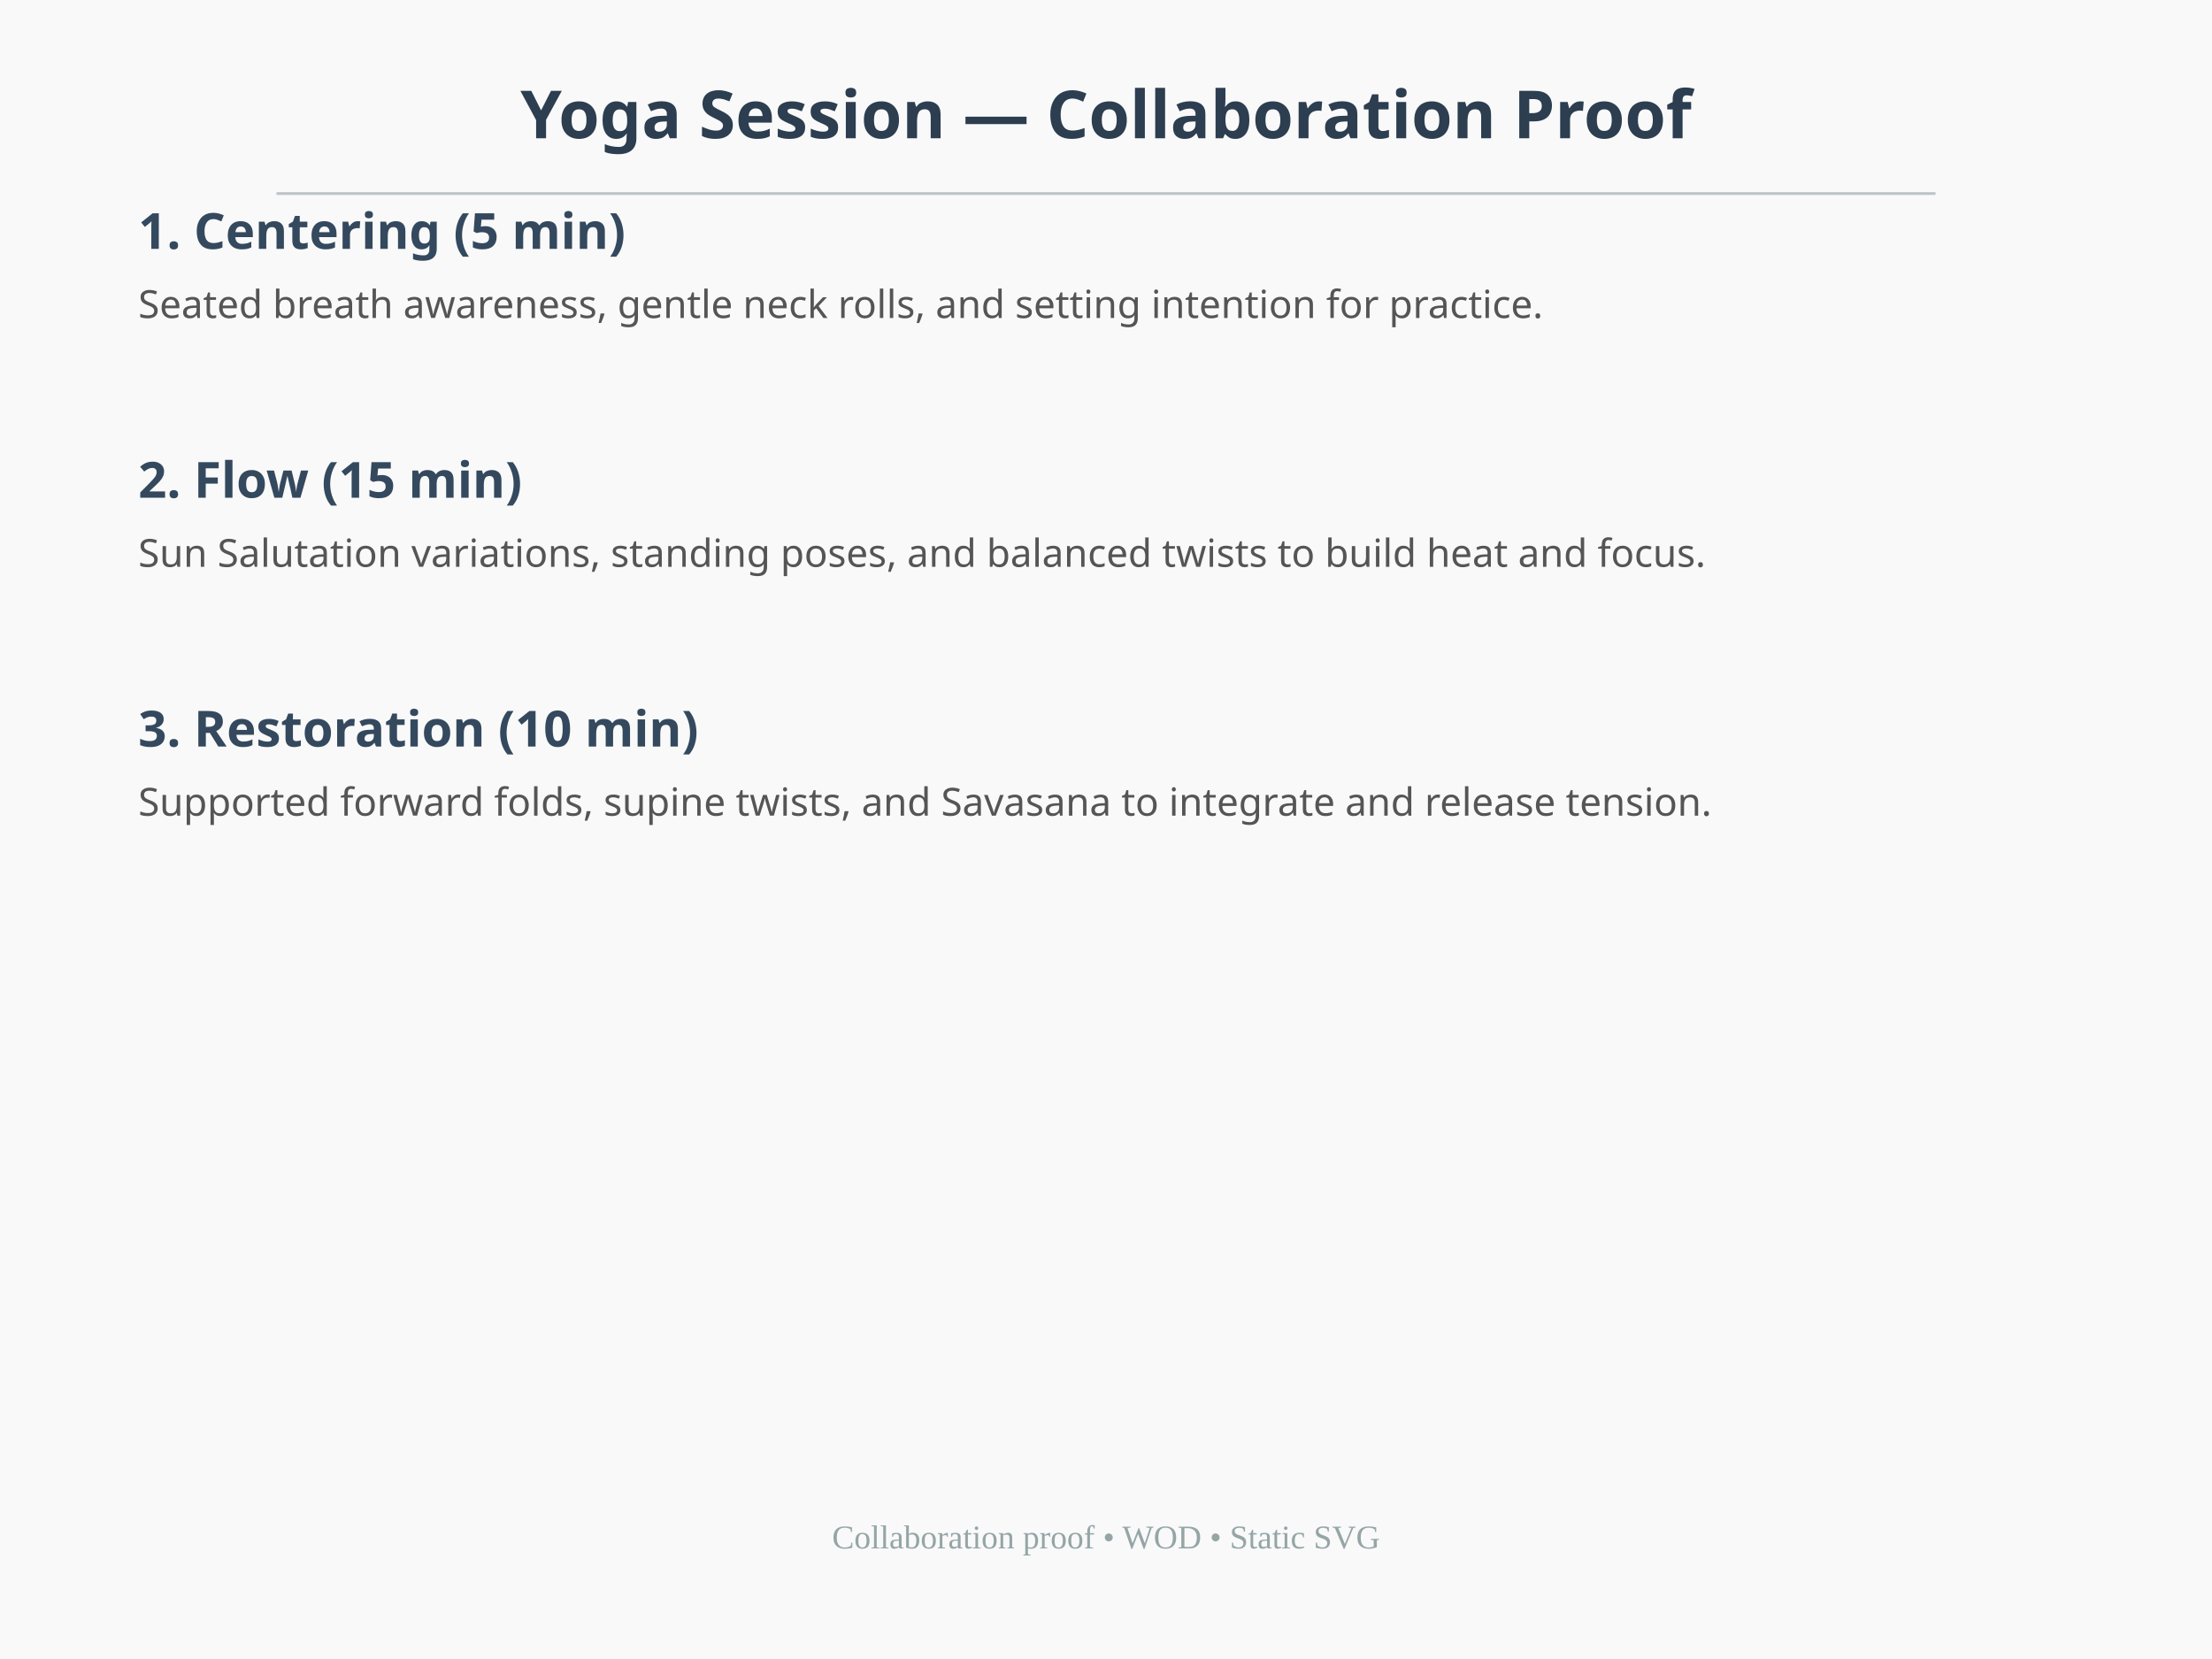
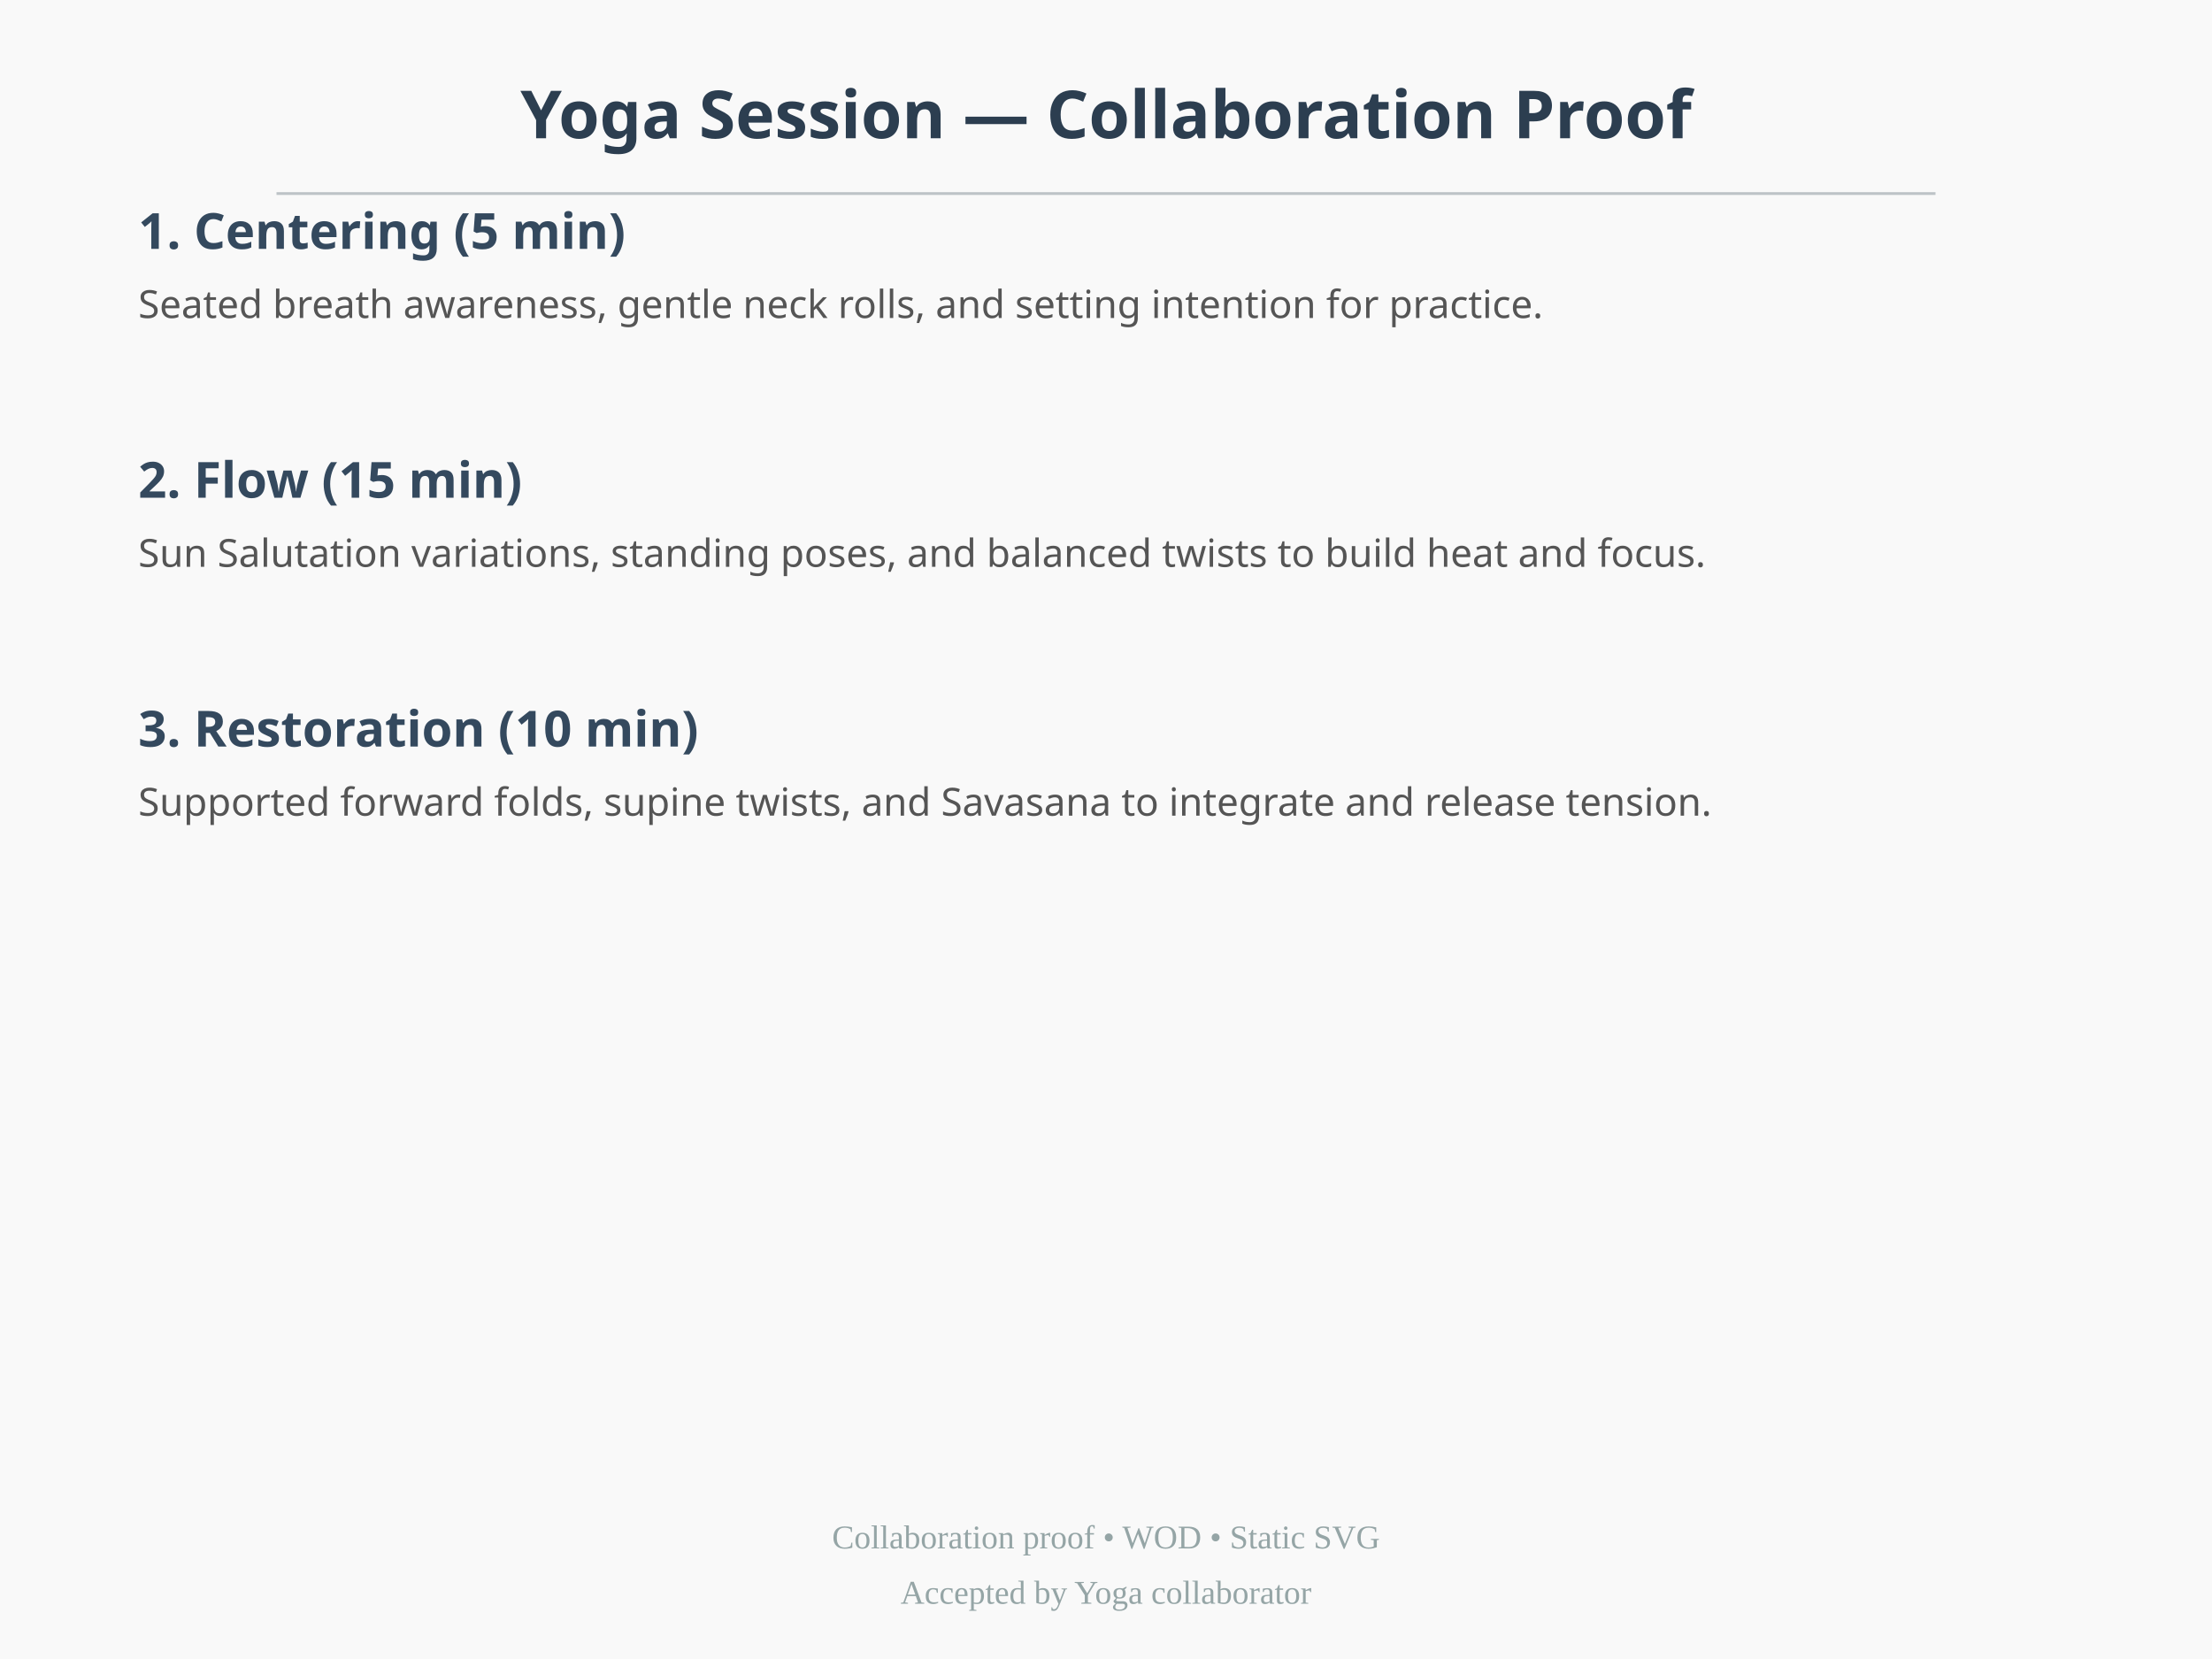
<svg xmlns="http://www.w3.org/2000/svg" width="800" height="600" viewBox="0 0 800 600">
  <style>
    .background { fill: #f9f9f9; }
    .title { font: bold 24px sans-serif; fill: #2c3e50; }
    .section-title { font: bold 18px sans-serif; fill: #34495e; }
    .section-text { font: 14px sans-serif; fill: #555; }
    .divider { stroke: #bdc3c7; stroke-width: 1; }
  </style>
  <rect class="background" width="800" height="600" />
  <text x="400" y="50" text-anchor="middle" class="title">Yoga Session — Collaboration Proof</text>
  <line x1="100" y1="70" x2="700" y2="70" class="divider" />
  <g transform="translate(0, 90)">
    <text x="50" y="0" class="section-title">1. Centering (5 min)</text>
    <text x="50" y="25" class="section-text">Seated breath awareness, gentle neck rolls, and setting intention for practice.</text>
  </g>
  <g transform="translate(0, 180)">
    <text x="50" y="0" class="section-title">2. Flow (15 min)</text>
    <text x="50" y="25" class="section-text">Sun Salutation variations, standing poses, and balanced twists to build heat and focus.</text>
  </g>
  <g transform="translate(0, 270)">
    <text x="50" y="0" class="section-title">3. Restoration (10 min)</text>
    <text x="50" y="25" class="section-text">Supported forward folds, supine twists, and Savasana to integrate and release tension.</text>
  </g>
  <text x="400" y="560" text-anchor="middle" font="12px sans-serif" fill="#95a5a6">
    Collaboration proof • WOD • Static SVG
  </text>
+   <text x="400" y="580" text-anchor="middle" font="12px sans-serif" fill="#95a5a6">
+     Accepted by Yoga collaborator
+   </text>
</svg>
